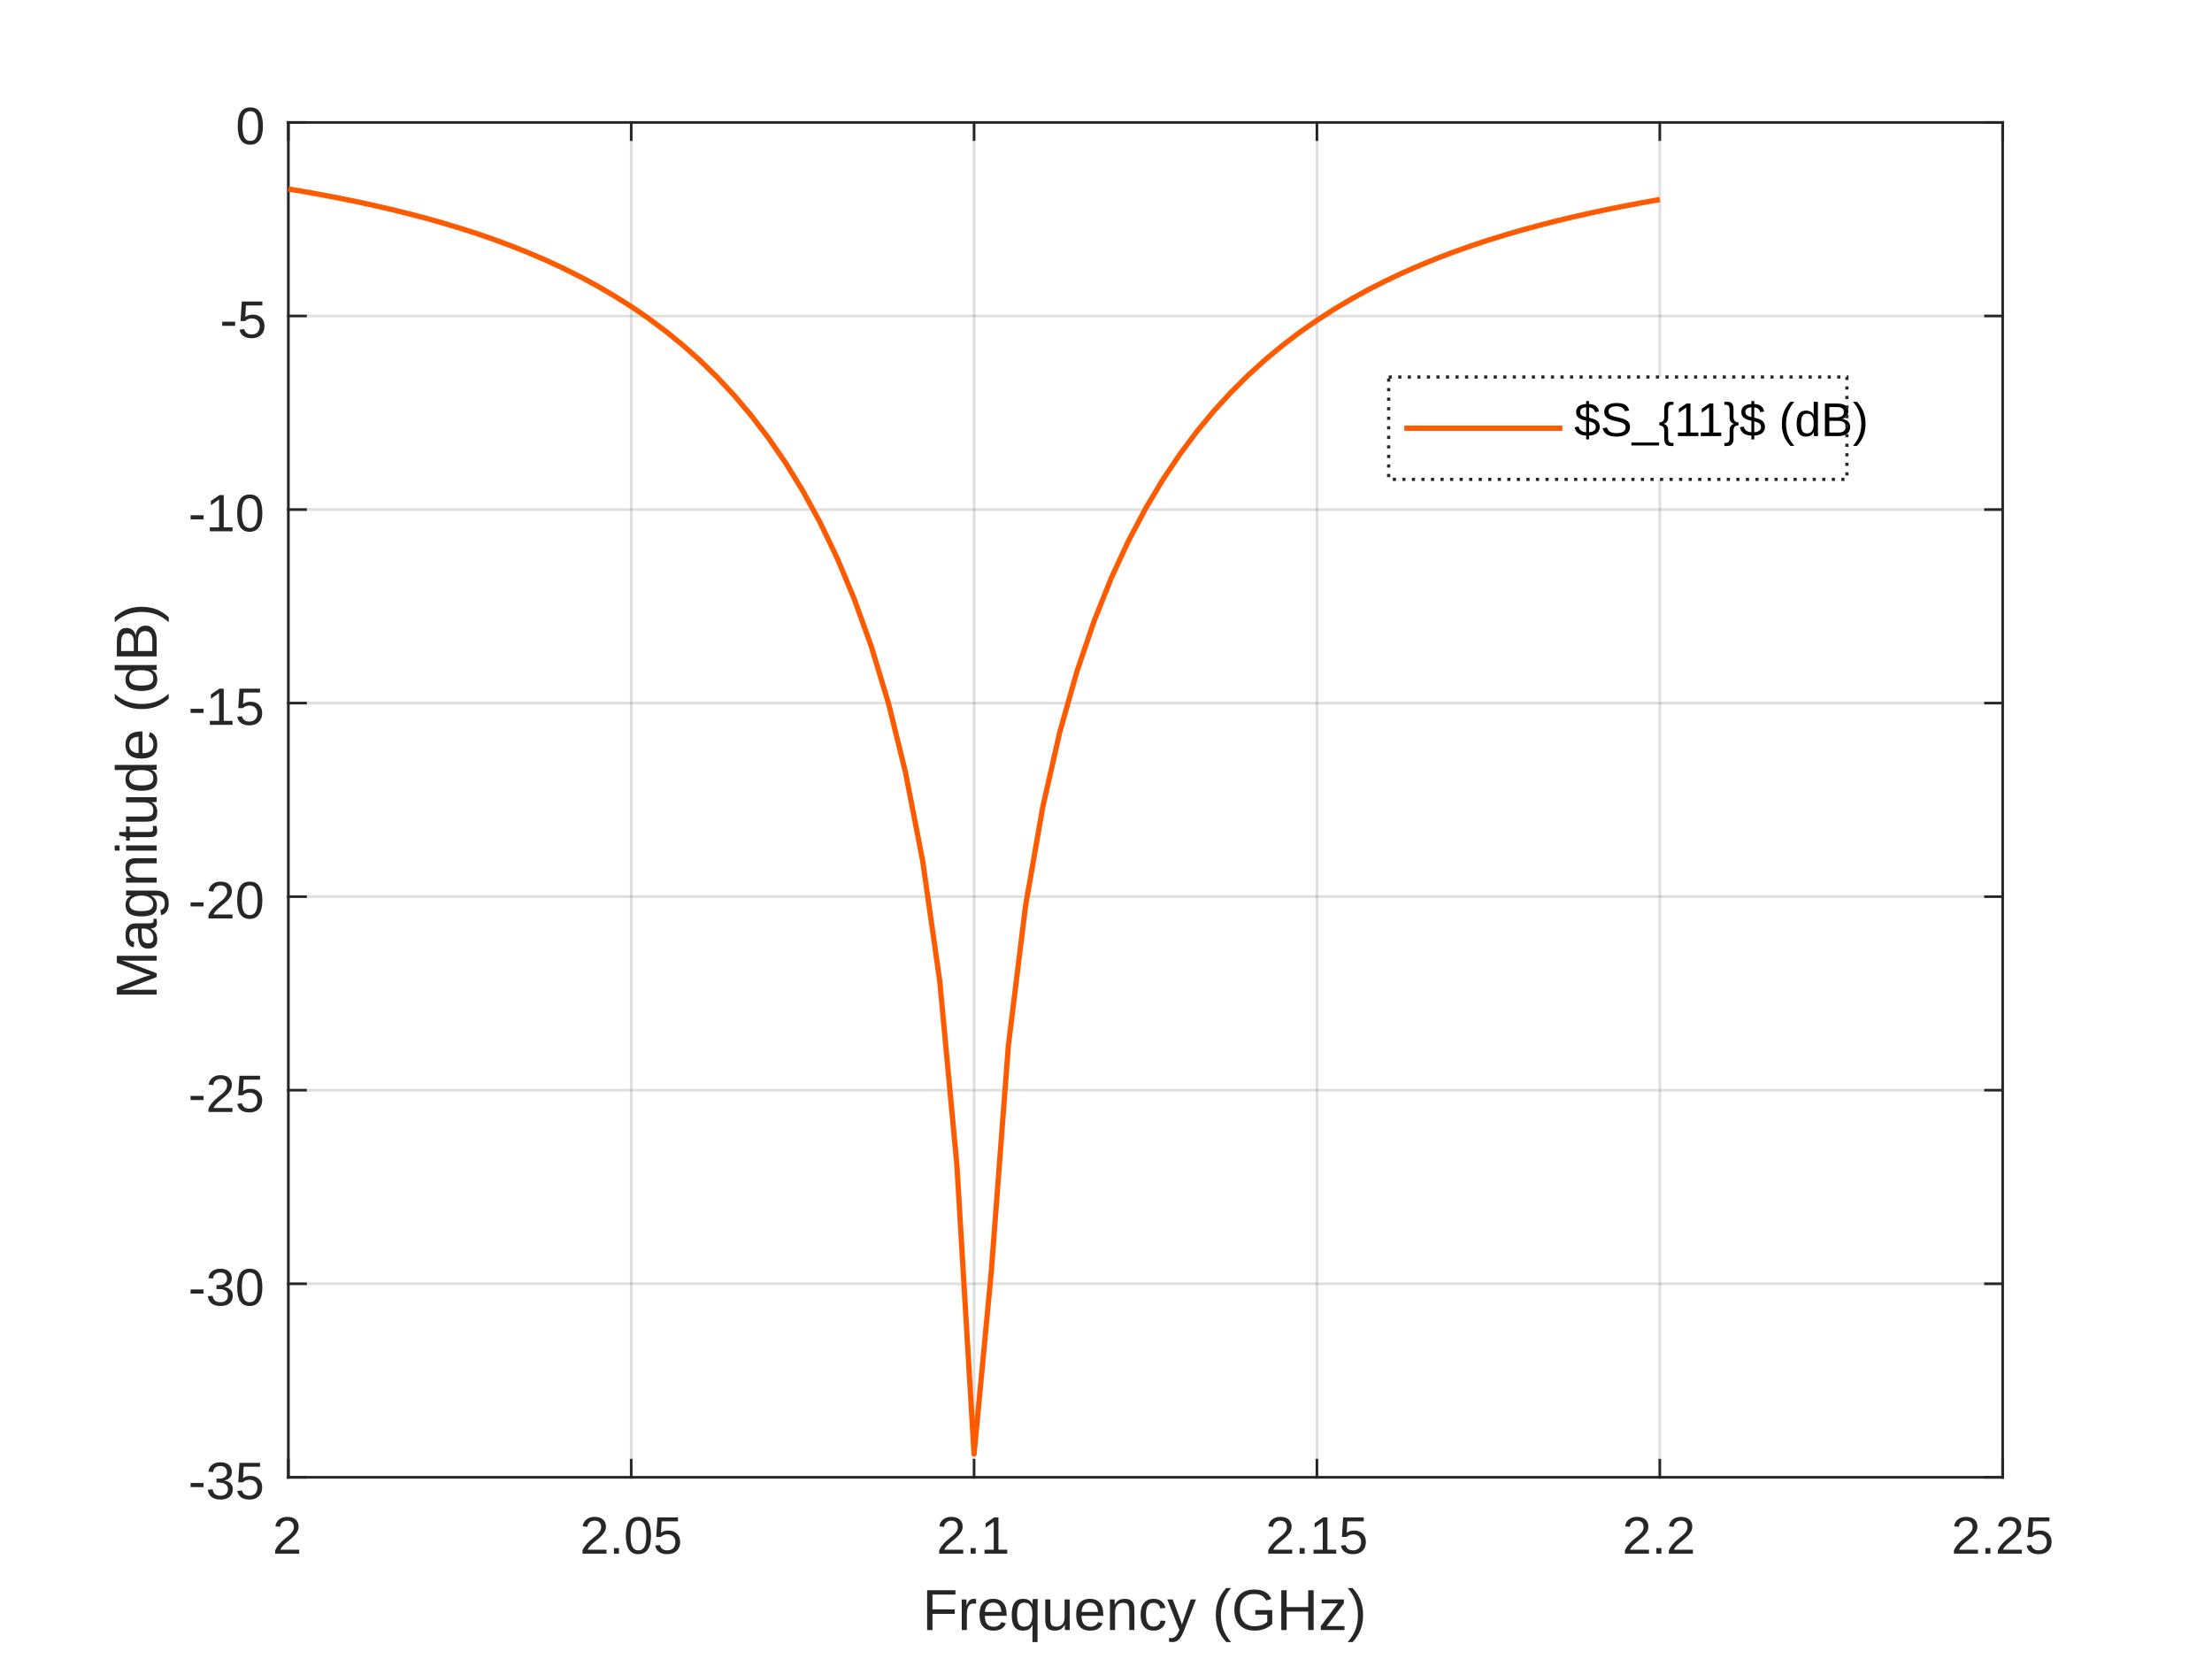
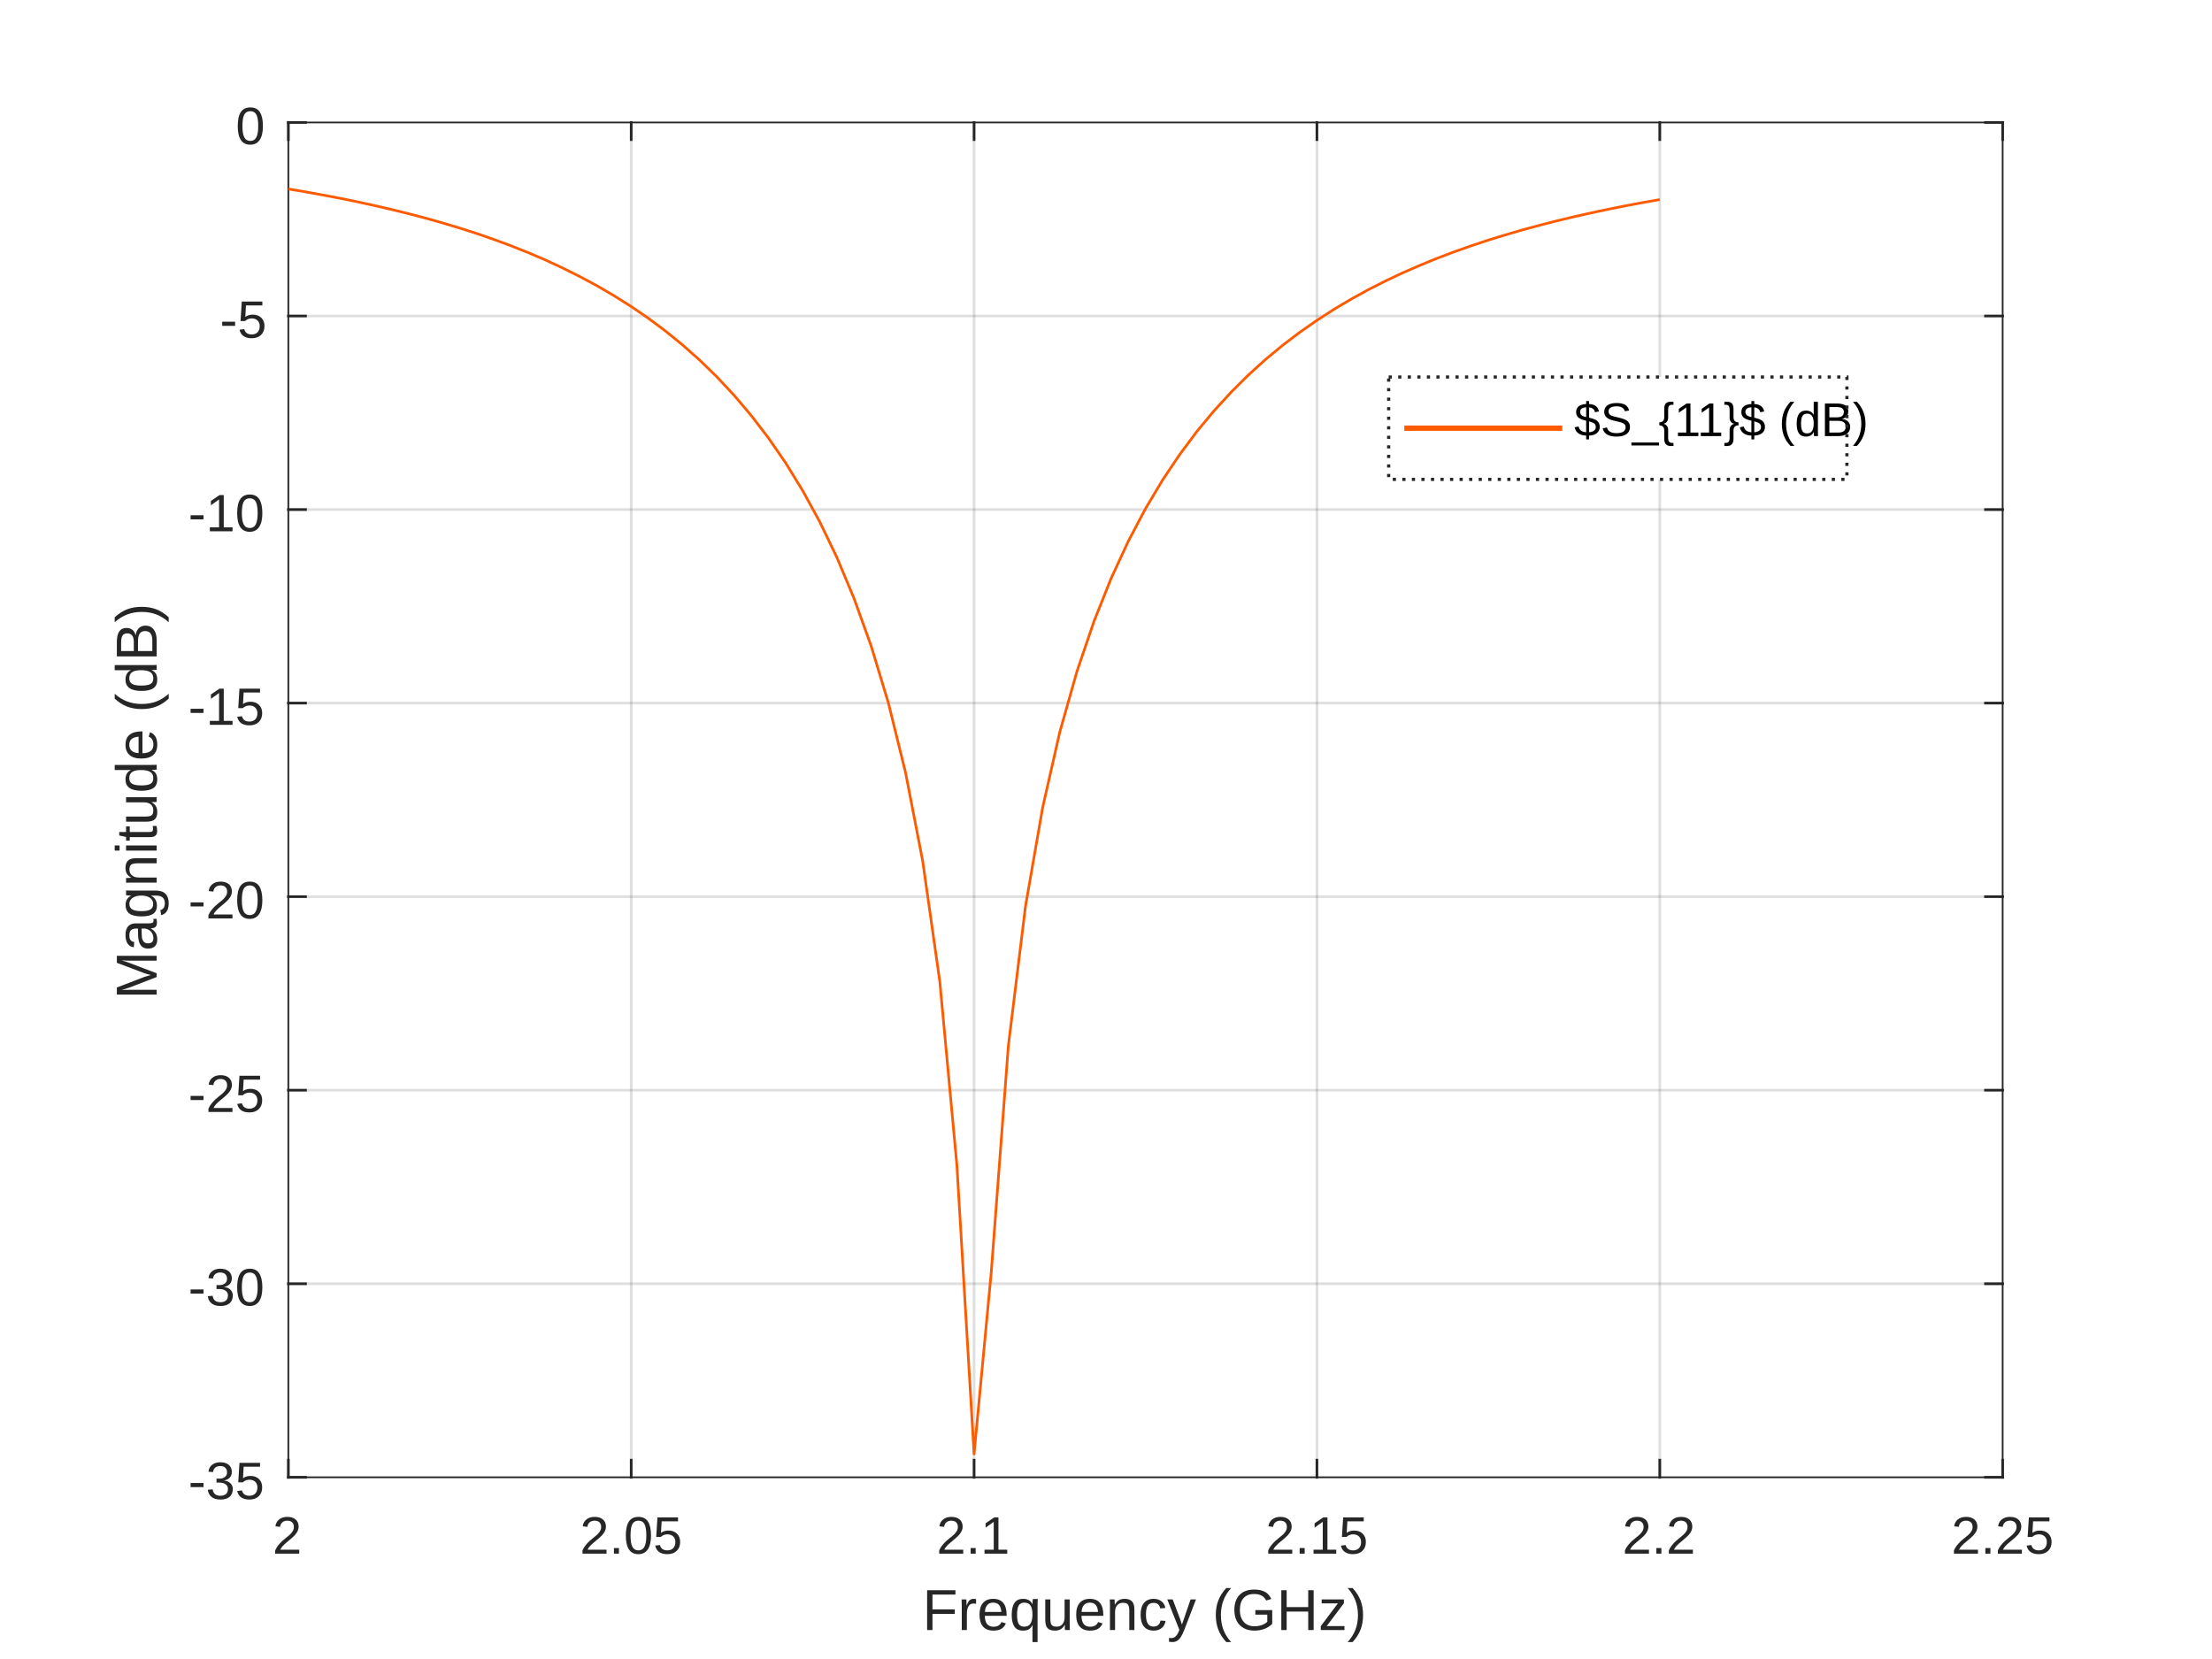
<svg xmlns="http://www.w3.org/2000/svg" id="Livello_1" data-name="Livello 1" viewBox="0 0 420 315" version="1.1">
  <defs id="defs7">
    <style id="style2">.cls-1,.cls-11,.cls-4,.cls-5,.cls-8{fill:none;}.cls-2{clip-path:url(#clip-path);}.cls-3{fill:#fff;}.cls-11,.cls-4,.cls-5{stroke:#262626;}.cls-4,.cls-5,.cls-8{stroke-linejoin:round;}.cls-11,.cls-4,.cls-5,.cls-8{stroke-width:0.5px;}.cls-4{opacity:0.15;}.cls-5{stroke-linecap:square;}.cls-6{font-size:10px;}.cls-6,.cls-7{fill:#262626;}.cls-10,.cls-6,.cls-7,.cls-9{font-family:ArialMT, Arial;}.cls-7{font-size:11px;}.cls-8{stroke:#0072bd;}.cls-9{font-size:9px;}.cls-10{font-size:7.2px;}.cls-11{stroke-miterlimit:10;}</style>
    <clipPath id="clip-path" transform="translate(-96 -238.5)">
      <rect class="cls-1" x="96" y="238.5" width="420" height="315" id="rect4" />
    </clipPath>
  </defs>
  <g class="cls-2" clip-path="url(#clip-path)" id="g11">
    <rect class="cls-3" width="420" height="315" id="rect9" />
  </g>
  <line class="cls-4" x1="54.75" y1="280.5" x2="54.75" y2="23.25" id="line17" />
  <line class="cls-4" x1="119.85" y1="280.5" x2="119.85" y2="23.25" id="line19" />
  <line class="cls-4" x1="184.95" y1="280.5" x2="184.95" y2="23.25" id="line21" />
  <line class="cls-4" x1="250.05" y1="280.5" x2="250.05" y2="23.25" id="line23" />
  <line class="cls-4" x1="315.15" y1="280.5" x2="315.15" y2="23.25" id="line25" />
  <line class="cls-4" x1="380.25" y1="280.5" x2="380.25" y2="23.25" id="line27" />
  <line class="cls-4" x1="380.25" y1="280.5" x2="54.75" y2="280.5" id="line29" />
  <line class="cls-4" x1="380.25" y1="243.75" x2="54.75" y2="243.75" id="line31" />
  <line class="cls-4" x1="380.25" y1="207" x2="54.75" y2="207" id="line33" />
  <line class="cls-4" x1="380.25" y1="170.25" x2="54.75" y2="170.25" id="line35" />
  <line class="cls-4" x1="380.25" y1="133.5" x2="54.75" y2="133.5" id="line37" />
  <line class="cls-4" x1="380.25" y1="96.75" x2="54.75" y2="96.75" id="line39" />
  <line class="cls-4" x1="380.25" y1="60" x2="54.75" y2="60" id="line41" />
  <line class="cls-4" x1="380.25" y1="23.25" x2="54.75" y2="23.25" id="line43" />
-   <line class="cls-5" x1="54.75" y1="280.5" x2="380.25" y2="280.5" id="line45" />
-   <line class="cls-5" x1="54.75" y1="23.25" x2="380.25" y2="23.25" id="line47" />
+   <line class="cls-5" x1="54.75" y1="280.5" x2="380.25" y2="280.5" id="line45" style="stroke-width:0.3;stroke-miterlimit:4;stroke-dasharray:none" />
+   <line class="cls-5" x1="54.75" y1="23.25" x2="380.25" y2="23.25" id="line47" style="stroke-width:0.3;stroke-miterlimit:4;stroke-dasharray:none" />
  <line class="cls-5" x1="54.75" y1="280.5" x2="54.75" y2="277.25" id="line49" />
  <line class="cls-5" x1="119.85" y1="280.5" x2="119.85" y2="277.25" id="line51" />
  <line class="cls-5" x1="184.95" y1="280.5" x2="184.95" y2="277.25" id="line53" />
  <line class="cls-5" x1="250.05" y1="280.5" x2="250.05" y2="277.25" id="line55" />
  <line class="cls-5" x1="315.15" y1="280.5" x2="315.15" y2="277.25" id="line57" />
  <line class="cls-5" x1="380.25" y1="280.5" x2="380.25" y2="277.25" id="line59" />
  <line class="cls-5" x1="54.75" y1="23.25" x2="54.75" y2="26.51" id="line61" />
  <line class="cls-5" x1="119.85" y1="23.25" x2="119.85" y2="26.51" id="line63" />
  <line class="cls-5" x1="184.95" y1="23.25" x2="184.95" y2="26.51" id="line65" />
  <line class="cls-5" x1="250.05" y1="23.25" x2="250.05" y2="26.51" id="line67" />
  <line class="cls-5" x1="315.15" y1="23.25" x2="315.15" y2="26.51" id="line69" />
  <line class="cls-5" x1="380.25" y1="23.25" x2="380.25" y2="26.51" id="line71" />
  <text class="cls-6" transform="translate(51.75 295)" id="text73">2</text>
  <text class="cls-6" transform="translate(110.1 295)" id="text75">2.05</text>
  <text class="cls-6" transform="translate(177.83 295)" id="text77">2.1</text>
  <text class="cls-6" transform="translate(240.3 295)" id="text79">2.15</text>
  <text class="cls-6" transform="translate(308.03 295)" id="text81">2.2</text>
  <text class="cls-6" transform="translate(370.5 295)" id="text83">2.25</text>
  <text class="cls-7" transform="translate(175.13 309.5)" id="text85">Frequency (GHz)</text>
-   <line class="cls-5" x1="54.75" y1="280.5" x2="54.75" y2="23.25" id="line87" />
-   <line class="cls-5" x1="380.25" y1="280.5" x2="380.25" y2="23.25" id="line89" />
+   <line class="cls-5" x1="54.75" y1="280.5" x2="54.75" y2="23.25" id="line87" style="stroke-width:0.3;stroke-miterlimit:4;stroke-dasharray:none" />
+   <line class="cls-5" x1="380.25" y1="280.5" x2="380.25" y2="23.25" id="line89" style="stroke-width:0.3;stroke-miterlimit:4;stroke-dasharray:none" />
  <line class="cls-5" x1="54.75" y1="280.5" x2="58.01" y2="280.5" id="line91" />
  <line class="cls-5" x1="54.75" y1="243.75" x2="58.01" y2="243.75" id="line93" />
  <line class="cls-5" x1="54.75" y1="207" x2="58.01" y2="207" id="line95" />
  <line class="cls-5" x1="54.75" y1="170.25" x2="58.01" y2="170.25" id="line97" />
  <line class="cls-5" x1="54.75" y1="133.5" x2="58.01" y2="133.5" id="line99" />
  <line class="cls-5" x1="54.75" y1="96.75" x2="58.01" y2="96.75" id="line101" />
  <line class="cls-5" x1="54.75" y1="60" x2="58.01" y2="60" id="line103" />
  <line class="cls-5" x1="54.75" y1="23.25" x2="58.01" y2="23.25" id="line105" />
  <line class="cls-5" x1="380.25" y1="280.5" x2="376.99" y2="280.5" id="line107" />
  <line class="cls-5" x1="380.25" y1="243.75" x2="376.99" y2="243.75" id="line109" />
  <line class="cls-5" x1="380.25" y1="207" x2="376.99" y2="207" id="line111" />
  <line class="cls-5" x1="380.25" y1="170.25" x2="376.99" y2="170.25" id="line113" />
  <line class="cls-5" x1="380.25" y1="133.5" x2="376.99" y2="133.5" id="line115" />
  <line class="cls-5" x1="380.25" y1="96.75" x2="376.99" y2="96.75" id="line117" />
  <line class="cls-5" x1="380.25" y1="60" x2="376.99" y2="60" id="line119" />
  <line class="cls-5" x1="380.25" y1="23.25" x2="376.99" y2="23.25" id="line121" />
  <text class="cls-6" transform="translate(35.75 284.63)" id="text123">-35</text>
  <text class="cls-6" transform="translate(35.75 247.88)" id="text125">-30</text>
  <text class="cls-6" transform="translate(35.75 211.13)" id="text127">-25</text>
  <text class="cls-6" transform="translate(35.75 174.38)" id="text129">-20</text>
  <text class="cls-6" transform="translate(35.75 137.63)" id="text131">-15</text>
  <text class="cls-6" transform="translate(35.75 100.88)" id="text133">-10</text>
  <text class="cls-6" transform="translate(41.75 64.13)" id="text135">-5</text>
  <text class="cls-6" transform="translate(44.75 27.38)" id="text137">0</text>
  <text class="cls-7" transform="translate(29.75 189.75) rotate(-90)" id="text139">Magnitude (dB)</text>
-   <polyline class="cls-8" points="54.75 35.88 58.01 36.43 61.26 37.02 64.52 37.64 67.77 38.3 71.03 39.01 74.28 39.76 77.53 40.56 80.79 41.41 84.05 42.33 87.3 43.31 90.56 44.35 93.81 45.48 97.06 46.68 100.32 47.98 103.58 49.37 106.83 50.88 110.08 52.5 113.34 54.25 116.59 56.15 119.85 58.2 123.11 60.43 126.36 62.86 129.62 65.51 132.87 68.4 136.13 71.57 139.38 75.05 142.63 78.89 145.89 83.14 149.15 87.86 152.4 93.15 155.66 99.1 158.91 105.86 162.16 113.63 165.42 122.69 168.68 133.47 171.93 146.65 175.19 163.46 178.44 186.34 181.69 221.26 184.95 276.08 188.21 241.59 191.46 198.56 194.72 172.04 197.97 153.34 201.22 139.02 204.48 127.5 207.74 117.92 210.99 109.78 214.25 102.74 217.5 96.58 220.75 91.13 224.01 86.28 227.26 81.92 230.52 77.99 233.78 74.44 237.03 71.21 240.28 68.26 243.54 65.56 246.79 63.09 250.05 60.82 253.31 58.72 256.56 56.79 259.81 55 263.07 53.35 266.32 51.81 269.58 50.39 272.83 49.06 276.09 47.82 279.35 46.67 282.6 45.59 285.86 44.59 289.11 43.64 292.37 42.76 295.62 41.93 298.88 41.15 302.13 40.42 305.38 39.73 308.64 39.08 311.89 38.47 315.15 37.89" id="polyline141" style="stroke-width:1;stroke-miterlimit:4;stroke-dasharray:none;stroke:#fe5a00;stroke-opacity:1" />
+   <polyline class="cls-8" points="54.75 35.88 58.01 36.43 61.26 37.02 64.52 37.64 67.77 38.3 71.03 39.01 74.28 39.76 77.53 40.56 80.79 41.41 84.05 42.33 87.3 43.31 90.56 44.35 93.81 45.48 97.06 46.68 100.32 47.98 103.58 49.37 106.83 50.88 110.08 52.5 113.34 54.25 116.59 56.15 119.85 58.2 123.11 60.43 126.36 62.86 129.62 65.51 132.87 68.4 136.13 71.57 139.38 75.05 142.63 78.89 145.89 83.14 149.15 87.86 152.4 93.15 155.66 99.1 158.91 105.86 162.16 113.63 165.42 122.69 168.68 133.47 171.93 146.65 175.19 163.46 178.44 186.34 181.69 221.26 184.95 276.08 188.21 241.59 191.46 198.56 194.72 172.04 197.97 153.34 201.22 139.02 204.48 127.5 207.74 117.92 210.99 109.78 214.25 102.74 217.5 96.58 220.75 91.13 224.01 86.28 227.26 81.92 230.52 77.99 233.78 74.44 237.03 71.21 240.28 68.26 243.54 65.56 246.79 63.09 250.05 60.82 253.31 58.72 256.56 56.79 259.81 55 263.07 53.35 266.32 51.81 269.58 50.39 272.83 49.06 276.09 47.82 279.35 46.67 282.6 45.59 285.86 44.59 289.11 43.64 292.37 42.76 295.62 41.93 298.88 41.15 302.13 40.42 305.38 39.73 308.64 39.08 311.89 38.47 315.15 37.89" id="polyline141" style="stroke-width:0.5;stroke-miterlimit:4;stroke-dasharray:none;stroke:#fe5a00;stroke-opacity:1" />
  <rect class="cls-3" x="263.642" y="71.552" width="69.75" height="19.5" id="rect143" />
  <text class="cls-9" id="text145" x="298.892" y="82.802">$S_{11}$ (dB)</text>
  <line class="cls-8" x1="266.642" y1="81.302" x2="296.642" y2="81.302" id="line151" style="stroke-width:1;stroke-miterlimit:4;stroke-dasharray:none;stroke:#fe5a00;stroke-opacity:1" />
  <rect class="cls-11" x="263.673" y="71.583" width="87.007" height="19.438" id="rect153" style="stroke-width:0.604;stroke-miterlimit:10;stroke-dasharray:0.604,1.208;stroke-dashoffset:0" />
</svg>
